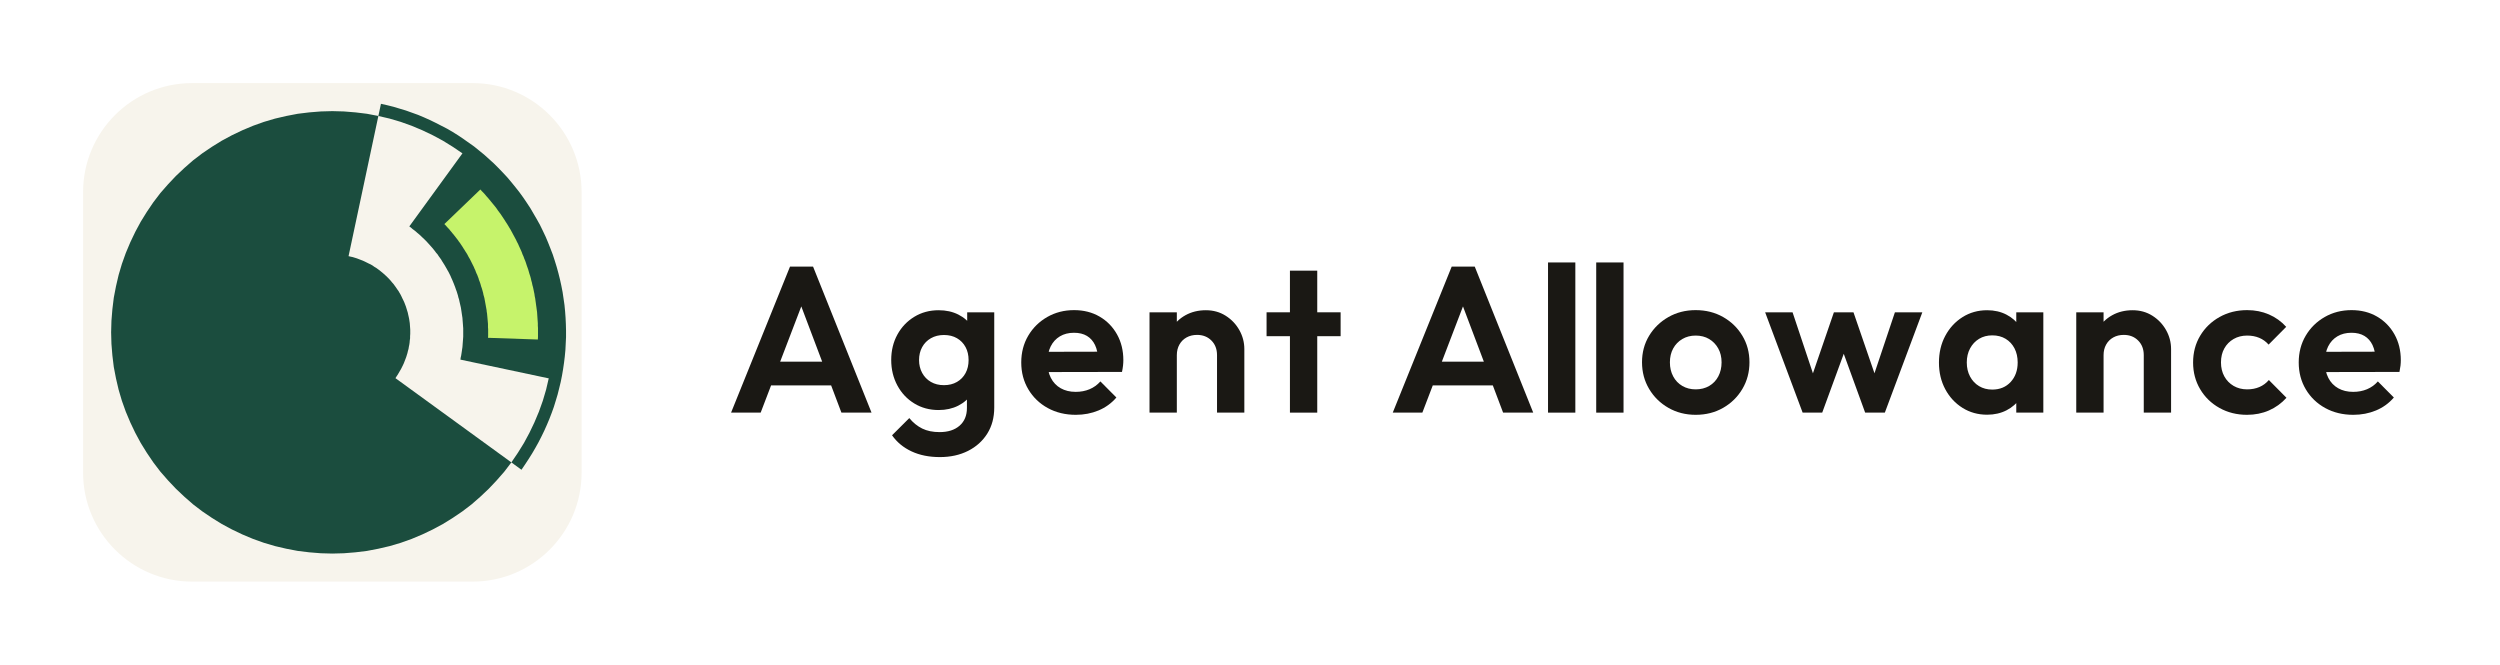
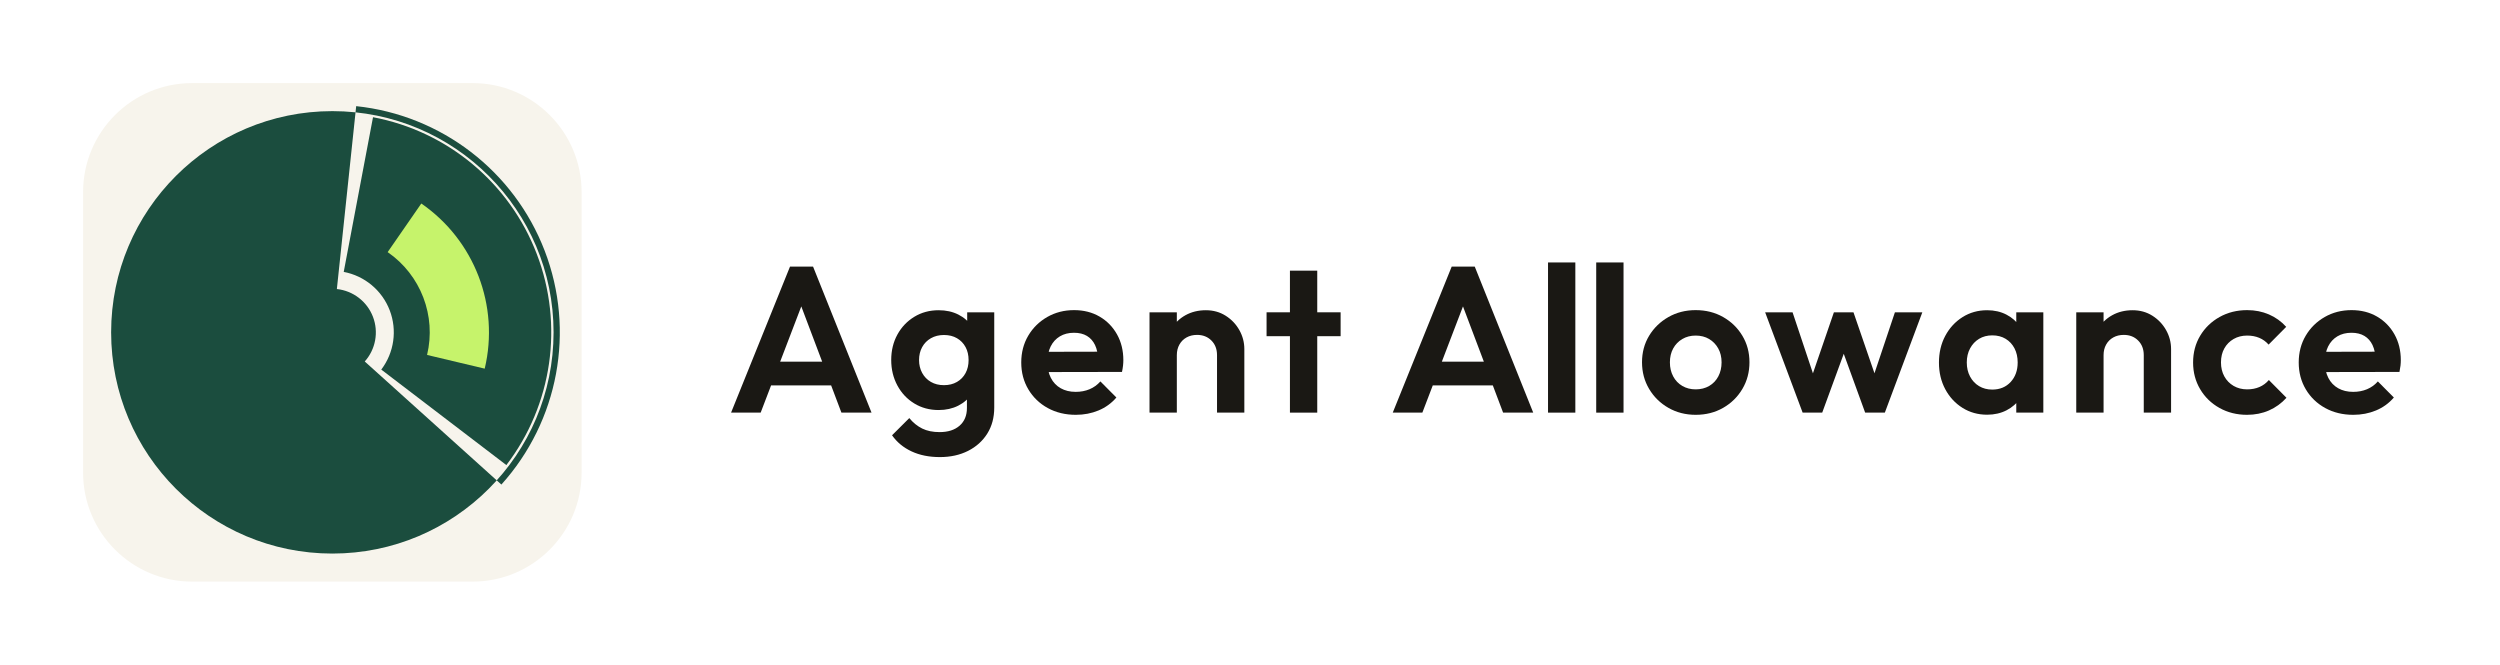
<svg xmlns="http://www.w3.org/2000/svg" viewBox="0 0 240.71 64.00" role="img" aria-label="Agent Allowance">
  <g transform="translate(8.00 8.00) scale(1.50)">
    <rect width="32" height="32" rx="7" fill="#F7F4EC" />
-     <path fill="#1B4D3E" fill-rule="evenodd" d="M 30.20 16.00 L 30.18 15.26 L 30.12 14.52 L 30.03 13.78 L 29.89 13.05 L 29.72 12.32 L 29.51 11.61 L 29.26 10.91 L 28.97 10.22 L 28.65 9.55 L 28.30 8.90 L 27.91 8.27 L 27.49 7.65 L 27.04 7.06 L 26.55 6.50 L 26.04 5.96 L 25.50 5.45 L 24.94 4.96 L 24.35 4.51 L 23.73 4.09 L 23.10 3.70 L 22.45 3.35 L 21.78 3.03 L 21.09 2.74 L 20.39 2.49 L 19.68 2.28 L 18.95 2.11 L 18.22 1.97 L 17.48 1.88 L 16.74 1.82 L 16.00 1.80 L 15.26 1.82 L 14.52 1.88 L 13.78 1.97 L 13.05 2.11 L 12.32 2.28 L 11.61 2.49 L 10.91 2.74 L 10.22 3.03 L 9.55 3.35 L 8.90 3.70 L 8.27 4.09 L 7.65 4.51 L 7.06 4.96 L 6.50 5.45 L 5.96 5.96 L 5.45 6.50 L 4.96 7.06 L 4.51 7.65 L 4.09 8.27 L 3.70 8.90 L 3.35 9.55 L 3.03 10.22 L 2.74 10.91 L 2.49 11.61 L 2.28 12.32 L 2.11 13.05 L 1.97 13.78 L 1.88 14.52 L 1.82 15.26 L 1.80 16.00 L 1.82 16.74 L 1.88 17.48 L 1.97 18.22 L 2.11 18.95 L 2.28 19.68 L 2.49 20.39 L 2.74 21.09 L 3.03 21.78 L 3.35 22.45 L 3.70 23.10 L 4.09 23.73 L 4.51 24.35 L 4.96 24.94 L 5.45 25.50 L 5.96 26.04 L 6.50 26.55 L 7.06 27.04 L 7.65 27.49 L 8.27 27.91 L 8.90 28.30 L 9.55 28.65 L 10.22 28.97 L 10.91 29.26 L 11.61 29.51 L 12.32 29.72 L 13.05 29.89 L 13.78 30.03 L 14.52 30.12 L 15.26 30.18 L 16.00 30.20 L 16.74 30.18 L 17.48 30.12 L 18.22 30.03 L 18.95 29.89 L 19.68 29.72 L 20.39 29.51 L 21.09 29.26 L 21.78 28.97 L 22.45 28.65 L 23.10 28.30 L 23.73 27.91 L 24.35 27.49 L 24.94 27.04 L 25.50 26.55 L 26.04 26.04 L 26.55 25.50 L 27.04 24.94 L 27.49 24.35 L 27.91 23.73 L 28.30 23.10 L 28.65 22.45 L 28.97 21.78 L 29.26 21.09 L 29.51 20.39 L 29.72 19.68 L 29.89 18.95 L 30.03 18.22 L 30.12 17.48 L 30.18 16.74 Z M 28.14 24.82 L 28.37 24.48 L 28.60 24.13 L 28.82 23.78 L 29.03 23.42 L 29.23 23.06 L 29.42 22.69 L 29.60 22.32 L 29.77 21.94 L 29.93 21.56 L 30.08 21.17 L 30.22 20.78 L 30.34 20.39 L 30.46 19.99 L 30.56 19.59 L 30.66 19.18 L 30.74 18.78 L 30.81 18.37 L 30.87 17.96 L 30.92 17.55 L 30.96 17.13 L 30.98 16.72 L 31.00 16.31 L 31.00 15.89 L 30.99 15.48 L 30.97 15.06 L 30.94 14.65 L 30.90 14.24 L 30.84 13.83 L 30.78 13.42 L 30.70 13.01 L 30.61 12.60 L 30.51 12.20 L 30.40 11.80 L 30.28 11.41 L 30.15 11.01 L 30.00 10.62 L 29.85 10.24 L 29.69 9.86 L 29.51 9.48 L 29.33 9.11 L 29.13 8.75 L 28.92 8.39 L 28.71 8.03 L 28.48 7.68 L 28.25 7.34 L 28.01 7.01 L 27.75 6.68 L 27.49 6.36 L 27.22 6.04 L 26.94 5.74 L 26.65 5.44 L 26.36 5.15 L 26.05 4.87 L 25.74 4.59 L 25.42 4.33 L 25.10 4.07 L 24.76 3.83 L 24.42 3.59 L 24.08 3.36 L 23.73 3.14 L 23.37 2.93 L 23.00 2.74 L 22.63 2.55 L 22.26 2.37 L 21.88 2.20 L 21.50 2.04 L 21.11 1.90 L 20.72 1.76 L 20.32 1.64 L 19.92 1.52 L 19.52 1.42 L 19.12 1.33 L 17.04 11.11 L 17.17 11.14 L 17.31 11.17 L 17.44 11.21 L 17.57 11.25 L 17.70 11.30 L 17.83 11.35 L 17.96 11.40 L 18.09 11.46 L 18.21 11.52 L 18.33 11.58 L 18.46 11.64 L 18.58 11.71 L 18.69 11.79 L 18.81 11.86 L 18.92 11.94 L 19.03 12.02 L 19.14 12.11 L 19.25 12.20 L 19.35 12.29 L 19.45 12.38 L 19.55 12.48 L 19.65 12.58 L 19.74 12.68 L 19.83 12.79 L 19.92 12.89 L 20.00 13.00 L 20.08 13.11 L 20.16 13.23 L 20.24 13.34 L 20.31 13.46 L 20.38 13.58 L 20.44 13.70 L 20.50 13.83 L 20.56 13.95 L 20.62 14.08 L 20.67 14.21 L 20.72 14.34 L 20.76 14.47 L 20.80 14.60 L 20.84 14.73 L 20.87 14.87 L 20.90 15.00 L 20.93 15.14 L 20.95 15.28 L 20.97 15.41 L 20.98 15.55 L 20.99 15.69 L 21.00 15.83 L 21.00 15.96 L 21.00 16.10 L 20.99 16.24 L 20.99 16.38 L 20.97 16.52 L 20.96 16.65 L 20.94 16.79 L 20.91 16.93 L 20.89 17.06 L 20.85 17.20 L 20.82 17.33 L 20.78 17.46 L 20.74 17.59 L 20.69 17.72 L 20.64 17.85 L 20.59 17.98 L 20.53 18.11 L 20.47 18.23 L 20.41 18.35 L 20.34 18.47 L 20.27 18.59 L 20.20 18.71 L 20.12 18.83 L 20.05 18.94 Z" />
-     <path fill="#1B4D3E" d="M 30.48 19.08 L 30.52 18.85 L 30.57 18.61 L 30.61 18.38 L 30.64 18.14 L 30.68 17.91 L 30.70 17.68 L 30.73 17.44 L 30.75 17.20 L 30.77 16.97 L 30.78 16.73 L 30.79 16.49 L 30.80 16.26 L 30.80 16.02 L 30.80 15.78 L 30.79 15.55 L 30.78 15.31 L 30.77 15.07 L 30.75 14.84 L 30.73 14.60 L 30.71 14.37 L 30.68 14.13 L 30.65 13.90 L 30.61 13.66 L 30.58 13.43 L 30.53 13.20 L 30.49 12.97 L 30.44 12.73 L 30.38 12.50 L 30.32 12.27 L 30.26 12.04 L 30.20 11.82 L 30.13 11.59 L 30.06 11.37 L 29.98 11.14 L 29.90 10.92 L 29.82 10.70 L 29.73 10.48 L 29.64 10.26 L 29.55 10.04 L 29.45 9.82 L 29.35 9.61 L 29.25 9.40 L 29.14 9.19 L 29.03 8.98 L 28.91 8.77 L 28.80 8.56 L 28.67 8.36 L 28.55 8.16 L 28.42 7.96 L 28.29 7.76 L 28.16 7.56 L 28.02 7.37 L 27.88 7.18 L 27.74 6.99 L 27.60 6.80 L 27.45 6.62 L 27.30 6.44 L 27.14 6.26 L 26.98 6.08 L 26.82 5.91 L 26.66 5.73 L 26.50 5.57 L 26.33 5.40 L 26.16 5.23 L 25.98 5.07 L 25.81 4.92 L 25.63 4.76 L 25.45 4.61 L 25.26 4.46 L 25.08 4.31 L 24.89 4.17 L 24.70 4.03 L 20.94 9.20 L 21.05 9.28 L 21.15 9.37 L 21.26 9.45 L 21.36 9.53 L 21.46 9.62 L 21.57 9.71 L 21.67 9.80 L 21.76 9.89 L 21.86 9.98 L 21.96 10.08 L 22.05 10.17 L 22.14 10.27 L 22.23 10.37 L 22.32 10.47 L 22.41 10.57 L 22.50 10.68 L 22.58 10.78 L 22.66 10.89 L 22.75 10.99 L 22.82 11.10 L 22.90 11.21 L 22.98 11.32 L 23.05 11.44 L 23.12 11.55 L 23.19 11.66 L 23.26 11.78 L 23.33 11.90 L 23.39 12.01 L 23.46 12.13 L 23.52 12.25 L 23.58 12.37 L 23.63 12.49 L 23.69 12.62 L 23.74 12.74 L 23.79 12.86 L 23.84 12.99 L 23.89 13.12 L 23.93 13.24 L 23.98 13.37 L 24.02 13.50 L 24.06 13.63 L 24.09 13.76 L 24.13 13.88 L 24.16 14.02 L 24.19 14.15 L 24.22 14.28 L 24.25 14.41 L 24.27 14.54 L 24.29 14.67 L 24.31 14.81 L 24.33 14.94 L 24.35 15.07 L 24.36 15.21 L 24.37 15.34 L 24.38 15.47 L 24.39 15.61 L 24.40 15.74 L 24.40 15.88 L 24.40 16.01 L 24.40 16.15 L 24.40 16.28 L 24.39 16.42 L 24.38 16.55 L 24.37 16.68 L 24.36 16.82 L 24.35 16.95 L 24.33 17.08 L 24.31 17.22 L 24.29 17.35 L 24.27 17.48 L 24.24 17.61 L 24.22 17.75 Z" />
-     <path fill="#C6F36B" d="M 29.19 16.46 L 29.20 16.31 L 29.20 16.17 L 29.20 16.02 L 29.20 15.87 L 29.20 15.72 L 29.19 15.58 L 29.19 15.43 L 29.18 15.28 L 29.17 15.14 L 29.16 14.99 L 29.15 14.84 L 29.14 14.70 L 29.12 14.55 L 29.10 14.40 L 29.08 14.26 L 29.06 14.11 L 29.04 13.97 L 29.02 13.82 L 28.99 13.68 L 28.97 13.53 L 28.94 13.39 L 28.91 13.24 L 28.88 13.10 L 28.84 12.96 L 28.81 12.81 L 28.77 12.67 L 28.74 12.53 L 28.70 12.39 L 28.65 12.24 L 28.61 12.10 L 28.57 11.96 L 28.52 11.82 L 28.47 11.68 L 28.43 11.55 L 28.38 11.41 L 28.32 11.27 L 28.27 11.13 L 28.21 11.00 L 28.16 10.86 L 28.10 10.72 L 28.04 10.59 L 27.98 10.46 L 27.92 10.32 L 27.85 10.19 L 27.79 10.06 L 27.72 9.93 L 27.65 9.80 L 27.58 9.67 L 27.51 9.54 L 27.44 9.41 L 27.36 9.28 L 27.29 9.16 L 27.21 9.03 L 27.13 8.91 L 27.05 8.78 L 26.97 8.66 L 26.89 8.54 L 26.81 8.42 L 26.72 8.30 L 26.63 8.18 L 26.55 8.06 L 26.46 7.94 L 26.37 7.83 L 26.27 7.71 L 26.18 7.60 L 26.09 7.49 L 25.99 7.37 L 25.89 7.26 L 25.80 7.15 L 25.70 7.04 L 25.60 6.94 L 25.50 6.83 L 23.19 9.05 L 23.27 9.13 L 23.35 9.22 L 23.42 9.30 L 23.50 9.38 L 23.57 9.47 L 23.64 9.55 L 23.71 9.64 L 23.78 9.72 L 23.85 9.81 L 23.92 9.90 L 23.99 9.99 L 24.06 10.08 L 24.12 10.17 L 24.19 10.26 L 24.25 10.35 L 24.31 10.44 L 24.37 10.53 L 24.43 10.63 L 24.49 10.72 L 24.55 10.82 L 24.61 10.91 L 24.67 11.01 L 24.72 11.11 L 24.77 11.20 L 24.83 11.30 L 24.88 11.40 L 24.93 11.50 L 24.98 11.60 L 25.03 11.70 L 25.08 11.80 L 25.12 11.90 L 25.17 12.00 L 25.21 12.11 L 25.25 12.21 L 25.30 12.31 L 25.34 12.42 L 25.38 12.52 L 25.41 12.63 L 25.45 12.73 L 25.49 12.84 L 25.52 12.94 L 25.55 13.05 L 25.59 13.16 L 25.62 13.26 L 25.65 13.37 L 25.68 13.48 L 25.70 13.59 L 25.73 13.69 L 25.76 13.80 L 25.78 13.91 L 25.80 14.02 L 25.82 14.13 L 25.84 14.24 L 25.86 14.35 L 25.88 14.46 L 25.90 14.57 L 25.91 14.68 L 25.93 14.79 L 25.94 14.90 L 25.95 15.01 L 25.96 15.12 L 25.97 15.23 L 25.98 15.35 L 25.99 15.46 L 25.99 15.57 L 25.99 15.68 L 26.00 15.79 L 26.00 15.90 L 26.00 16.01 L 26.00 16.13 L 26.00 16.24 L 25.99 16.35 Z" />
+     <path fill="#1B4D3E" fill-rule="evenodd" d="M 30.20 16.00 A 14.20 14.20 0 1 1 1.80 16.00 A 14.20 14.20 0 1 1 30.20 16.00 Z M 26.85 25.77 A 14.60 14.60 0 0 0 17.53 1.48 L 16.29 13.22 A 2.80 2.80 0 0 1 18.08 17.87 Z" />
+     <path fill="#1B4D3E" d="M 27.17 24.52 A 14.05 14.05 0 0 0 18.61 2.19 L 16.73 12.12 A 3.95 3.95 0 0 1 19.14 18.39 Z" />
+     <path fill="#C6F36B" d="M 25.78 18.33 A 10.05 10.05 0 0 0 21.71 7.73 L 19.55 10.85 A 6.25 6.25 0 0 1 22.08 17.45 Z" />
  </g>
  <g transform="translate(70.00 39.73)">
    <path transform="translate(0.00 0) scale(0.02 -0.02)" d="M 19.50 0.00 L 303.25 703.00 L 414.25 703.00 L 695.75 0.00 L 550.75 0.00 L 333.00 576.50 L 382.50 576.50 L 162.00 0.00 Z M 170.00 131.25 L 170.00 245.25 L 547.75 245.25 L 547.75 131.25 Z" fill="#1A1814" />
    <path transform="translate(15.29 0) scale(0.02 -0.02)" d="M 260.25 -214.00 Q 182.50 -214.00 123.75 -186.50 Q 65.00 -159.00 30.00 -109.00 L 113.00 -26.25 Q 140.50 -59.50 175.25 -76.62 Q 210.00 -93.75 259.00 -93.75 Q 319.75 -93.75 355.12 -62.88 Q 390.50 -32.00 390.50 22.50 L 390.50 143.50 L 412.75 249.50 L 391.75 356.00 L 391.75 483.00 L 522.00 483.00 L 522.00 24.50 Q 522.00 -47.50 488.50 -100.88 Q 455.00 -154.25 396.00 -184.12 Q 337.00 -214.00 260.25 -214.00 Z M 254.25 12.50 Q 189.00 12.50 137.12 44.12 Q 85.25 75.75 55.62 130.75 Q 26.00 185.75 26.00 253.50 Q 26.00 321.50 55.62 375.62 Q 85.25 429.75 137.12 461.38 Q 189.00 493.00 254.25 493.00 Q 307.75 493.00 349.12 472.12 Q 390.50 451.25 414.62 414.38 Q 438.75 377.50 440.50 328.50 L 440.50 177.00 Q 438.75 128.75 414.25 91.50 Q 389.75 54.25 348.38 33.38 Q 307.00 12.50 254.25 12.50 Z M 279.75 132.25 Q 315.75 132.25 342.50 147.75 Q 369.25 163.25 383.88 190.38 Q 398.50 217.50 398.50 253.00 Q 398.50 288.50 383.88 315.62 Q 369.25 342.75 342.62 358.25 Q 316.00 373.75 280.00 373.75 Q 244.25 373.75 217.12 358.25 Q 190.00 342.75 175.00 315.50 Q 160.00 288.25 160.00 253.00 Q 160.00 218.75 175.00 191.12 Q 190.00 163.50 217.00 147.88 Q 244.00 132.25 279.75 132.25 Z" fill="#1A1814" />
    <path transform="translate(27.81 0) scale(0.02 -0.02)" d="M 288.75 -10.50 Q 213.25 -10.50 153.88 22.00 Q 94.50 54.50 60.25 111.88 Q 26.00 169.25 26.00 241.50 Q 26.00 313.50 59.62 370.38 Q 93.25 427.25 151.12 460.38 Q 209.00 493.50 280.25 493.50 Q 349.75 493.50 403.12 462.38 Q 456.50 431.25 487.00 376.75 Q 517.50 322.25 517.50 252.50 Q 517.50 239.75 516.00 226.25 Q 514.50 212.75 511.00 196.00 L 104.50 195.25 L 104.50 292.75 L 450.00 293.50 L 396.50 253.25 Q 395.00 296.25 381.38 325.12 Q 367.75 354.00 342.38 369.25 Q 317.00 384.50 279.75 384.50 Q 240.75 384.50 212.00 367.25 Q 183.25 350.00 167.62 318.62 Q 152.00 287.25 152.00 243.50 Q 152.00 199.50 168.62 167.12 Q 185.25 134.75 216.00 117.38 Q 246.75 100.00 288.00 100.00 Q 324.50 100.00 354.75 112.62 Q 385.00 125.25 407.00 150.25 L 484.00 72.75 Q 448.50 31.50 398.00 10.50 Q 347.50 -10.50 288.75 -10.50 Z" fill="#1A1814" />
    <path transform="translate(39.53 0) scale(0.02 -0.02)" d="M 382.50 0.00 L 382.50 276.75 Q 382.50 320.00 355.50 347.12 Q 328.50 374.25 286.43 374.25 Q 257.81 374.25 235.78 362.00 Q 213.75 349.75 201.38 327.62 Q 189.00 305.50 189.00 276.75 L 137.75 303.25 Q 137.75 359.50 162.38 402.12 Q 187.00 444.75 230.42 468.88 Q 273.84 493.00 328.80 493.00 Q 382.25 493.00 424.12 466.50 Q 466.00 440.00 490.00 397.25 Q 514.00 354.50 514.00 306.00 L 514.00 0.00 Z M 57.50 0.00 L 57.50 483.00 L 189.00 483.00 L 189.00 0.00 Z" fill="#1A1814" />
    <path transform="translate(51.63 0) scale(0.02 -0.02)" d="M 128.50 0.00 L 128.50 683.50 L 260.00 683.50 L 260.00 0.00 Z M 16.00 368.00 L 16.00 483.00 L 372.50 483.00 L 372.50 368.00 Z" fill="#1A1814" />
    <path transform="translate(63.71 0) scale(0.02 -0.02)" d="M 19.50 0.00 L 303.25 703.00 L 414.25 703.00 L 695.75 0.00 L 550.75 0.00 L 333.00 576.50 L 382.50 576.50 L 162.00 0.00 Z M 170.00 131.25 L 170.00 245.25 L 547.75 245.25 L 547.75 131.25 Z" fill="#1A1814" />
    <path transform="translate(77.90 0) scale(0.02 -0.02)" d="M 57.50 0.00 L 57.50 723.00 L 189.00 723.00 L 189.00 0.00 Z" fill="#1A1814" />
    <path transform="translate(82.54 0) scale(0.02 -0.02)" d="M 57.50 0.00 L 57.50 723.00 L 189.00 723.00 L 189.00 0.00 Z" fill="#1A1814" />
    <path transform="translate(87.58 0) scale(0.02 -0.02)" d="M 284.50 -10.50 Q 211.75 -10.50 153.12 23.00 Q 94.50 56.50 60.25 114.00 Q 26.00 171.50 26.00 242.50 Q 26.00 313.50 60.12 370.00 Q 94.25 426.50 152.88 460.00 Q 211.50 493.50 284.25 493.50 Q 357.75 493.50 416.25 460.38 Q 474.75 427.25 509.00 370.38 Q 543.25 313.50 543.25 242.50 Q 543.25 171.50 509.12 114.00 Q 475.00 56.50 416.50 23.00 Q 358.00 -10.50 284.50 -10.50 Z M 284.25 112.00 Q 321.25 112.00 349.50 128.50 Q 377.75 145.00 393.38 174.62 Q 409.00 204.25 409.00 242.25 Q 409.00 280.25 392.88 309.12 Q 376.75 338.00 349.00 354.50 Q 321.25 371.00 284.25 371.00 Q 248.25 371.00 220.00 354.38 Q 191.75 337.75 176.00 308.88 Q 160.25 280.00 160.25 242.00 Q 160.25 204.25 176.00 174.62 Q 191.75 145.00 220.00 128.50 Q 248.25 112.00 284.25 112.00 Z" fill="#1A1814" />
    <path transform="translate(99.83 0) scale(0.02 -0.02)" d="M 186.75 0.00 L 6.25 483.00 L 138.25 483.00 L 255.50 131.75 L 216.25 130.75 L 337.25 483.00 L 431.50 483.00 L 552.75 130.75 L 513.25 131.75 L 631.00 483.00 L 763.00 483.00 L 582.50 0.00 L 487.75 0.00 L 366.25 334.00 L 403.25 334.00 L 281.00 0.00 Z" fill="#1A1814" />
    <path transform="translate(116.14 0) scale(0.02 -0.02)" d="M 259.50 -10.00 Q 193.50 -10.00 140.88 23.00 Q 88.25 56.00 57.88 112.75 Q 27.50 169.50 27.50 240.75 Q 27.50 312.75 57.88 369.62 Q 88.25 426.50 140.88 459.75 Q 193.50 493.00 259.50 493.00 Q 311.50 493.00 352.50 471.75 Q 393.50 450.50 418.38 413.25 Q 443.25 376.00 445.00 328.50 L 445.00 154.50 Q 443.25 107.00 418.75 69.75 Q 394.25 32.50 352.88 11.25 Q 311.50 -10.00 259.50 -10.00 Z M 284.00 111.00 Q 339.00 111.00 372.75 147.62 Q 406.50 184.25 406.50 241.50 Q 406.50 280.00 391.25 309.38 Q 376.00 338.75 348.50 355.38 Q 321.00 372.00 284.25 372.00 Q 248.25 372.00 220.75 355.38 Q 193.25 338.75 177.38 309.25 Q 161.50 279.75 161.50 241.50 Q 161.50 203.25 177.25 173.75 Q 193.00 144.25 220.62 127.62 Q 248.25 111.00 284.00 111.00 Z M 399.75 0.00 L 399.75 129.75 L 420.75 247.50 L 399.75 364.25 L 399.75 483.00 L 530.00 483.00 L 530.00 0.00 Z" fill="#1A1814" />
    <path transform="translate(128.76 0) scale(0.02 -0.02)" d="M 382.50 0.00 L 382.50 276.75 Q 382.50 320.00 355.50 347.12 Q 328.50 374.25 286.43 374.25 Q 257.81 374.25 235.78 362.00 Q 213.75 349.75 201.38 327.62 Q 189.00 305.50 189.00 276.75 L 137.75 303.25 Q 137.75 359.50 162.38 402.12 Q 187.00 444.75 230.42 468.88 Q 273.84 493.00 328.80 493.00 Q 382.25 493.00 424.12 466.50 Q 466.00 440.00 490.00 397.25 Q 514.00 354.50 514.00 306.00 L 514.00 0.00 Z M 57.50 0.00 L 57.50 483.00 L 189.00 483.00 L 189.00 0.00 Z" fill="#1A1814" />
    <path transform="translate(140.64 0) scale(0.02 -0.02)" d="M 285.50 -10.50 Q 212.25 -10.50 153.12 22.50 Q 94.00 55.50 60.00 112.88 Q 26.00 170.25 26.00 241.25 Q 26.00 313.25 60.12 370.25 Q 94.25 427.25 153.50 460.38 Q 212.75 493.50 286.25 493.50 Q 342.75 493.50 390.75 472.88 Q 438.75 452.25 474.25 413.00 L 389.50 327.50 Q 370.50 349.25 344.38 360.12 Q 318.25 371.00 286.25 371.00 Q 249.50 371.00 221.00 354.50 Q 192.50 338.00 176.38 309.25 Q 160.25 280.50 160.25 241.75 Q 160.25 203.75 176.38 174.50 Q 192.50 145.25 221.12 128.62 Q 249.75 112.00 286.25 112.00 Q 319.00 112.00 345.38 123.38 Q 371.75 134.75 390.75 157.00 L 475.50 71.50 Q 439.25 31.50 391.12 10.50 Q 343.00 -10.50 285.50 -10.50 Z" fill="#1A1814" />
    <path transform="translate(150.81 0) scale(0.02 -0.02)" d="M 288.75 -10.50 Q 213.25 -10.50 153.88 22.00 Q 94.50 54.50 60.25 111.88 Q 26.00 169.25 26.00 241.50 Q 26.00 313.50 59.62 370.38 Q 93.25 427.25 151.12 460.38 Q 209.00 493.50 280.25 493.50 Q 349.75 493.50 403.12 462.38 Q 456.50 431.25 487.00 376.75 Q 517.50 322.25 517.50 252.50 Q 517.50 239.75 516.00 226.25 Q 514.50 212.75 511.00 196.00 L 104.50 195.25 L 104.50 292.75 L 450.00 293.50 L 396.50 253.25 Q 395.00 296.25 381.38 325.12 Q 367.75 354.00 342.38 369.25 Q 317.00 384.50 279.75 384.50 Q 240.75 384.50 212.00 367.25 Q 183.25 350.00 167.62 318.62 Q 152.00 287.25 152.00 243.50 Q 152.00 199.50 168.62 167.12 Q 185.25 134.75 216.00 117.38 Q 246.75 100.00 288.00 100.00 Q 324.50 100.00 354.75 112.62 Q 385.00 125.25 407.00 150.25 L 484.00 72.75 Q 448.50 31.50 398.00 10.50 Q 347.50 -10.50 288.75 -10.50 Z" fill="#1A1814" />
  </g>
</svg>
